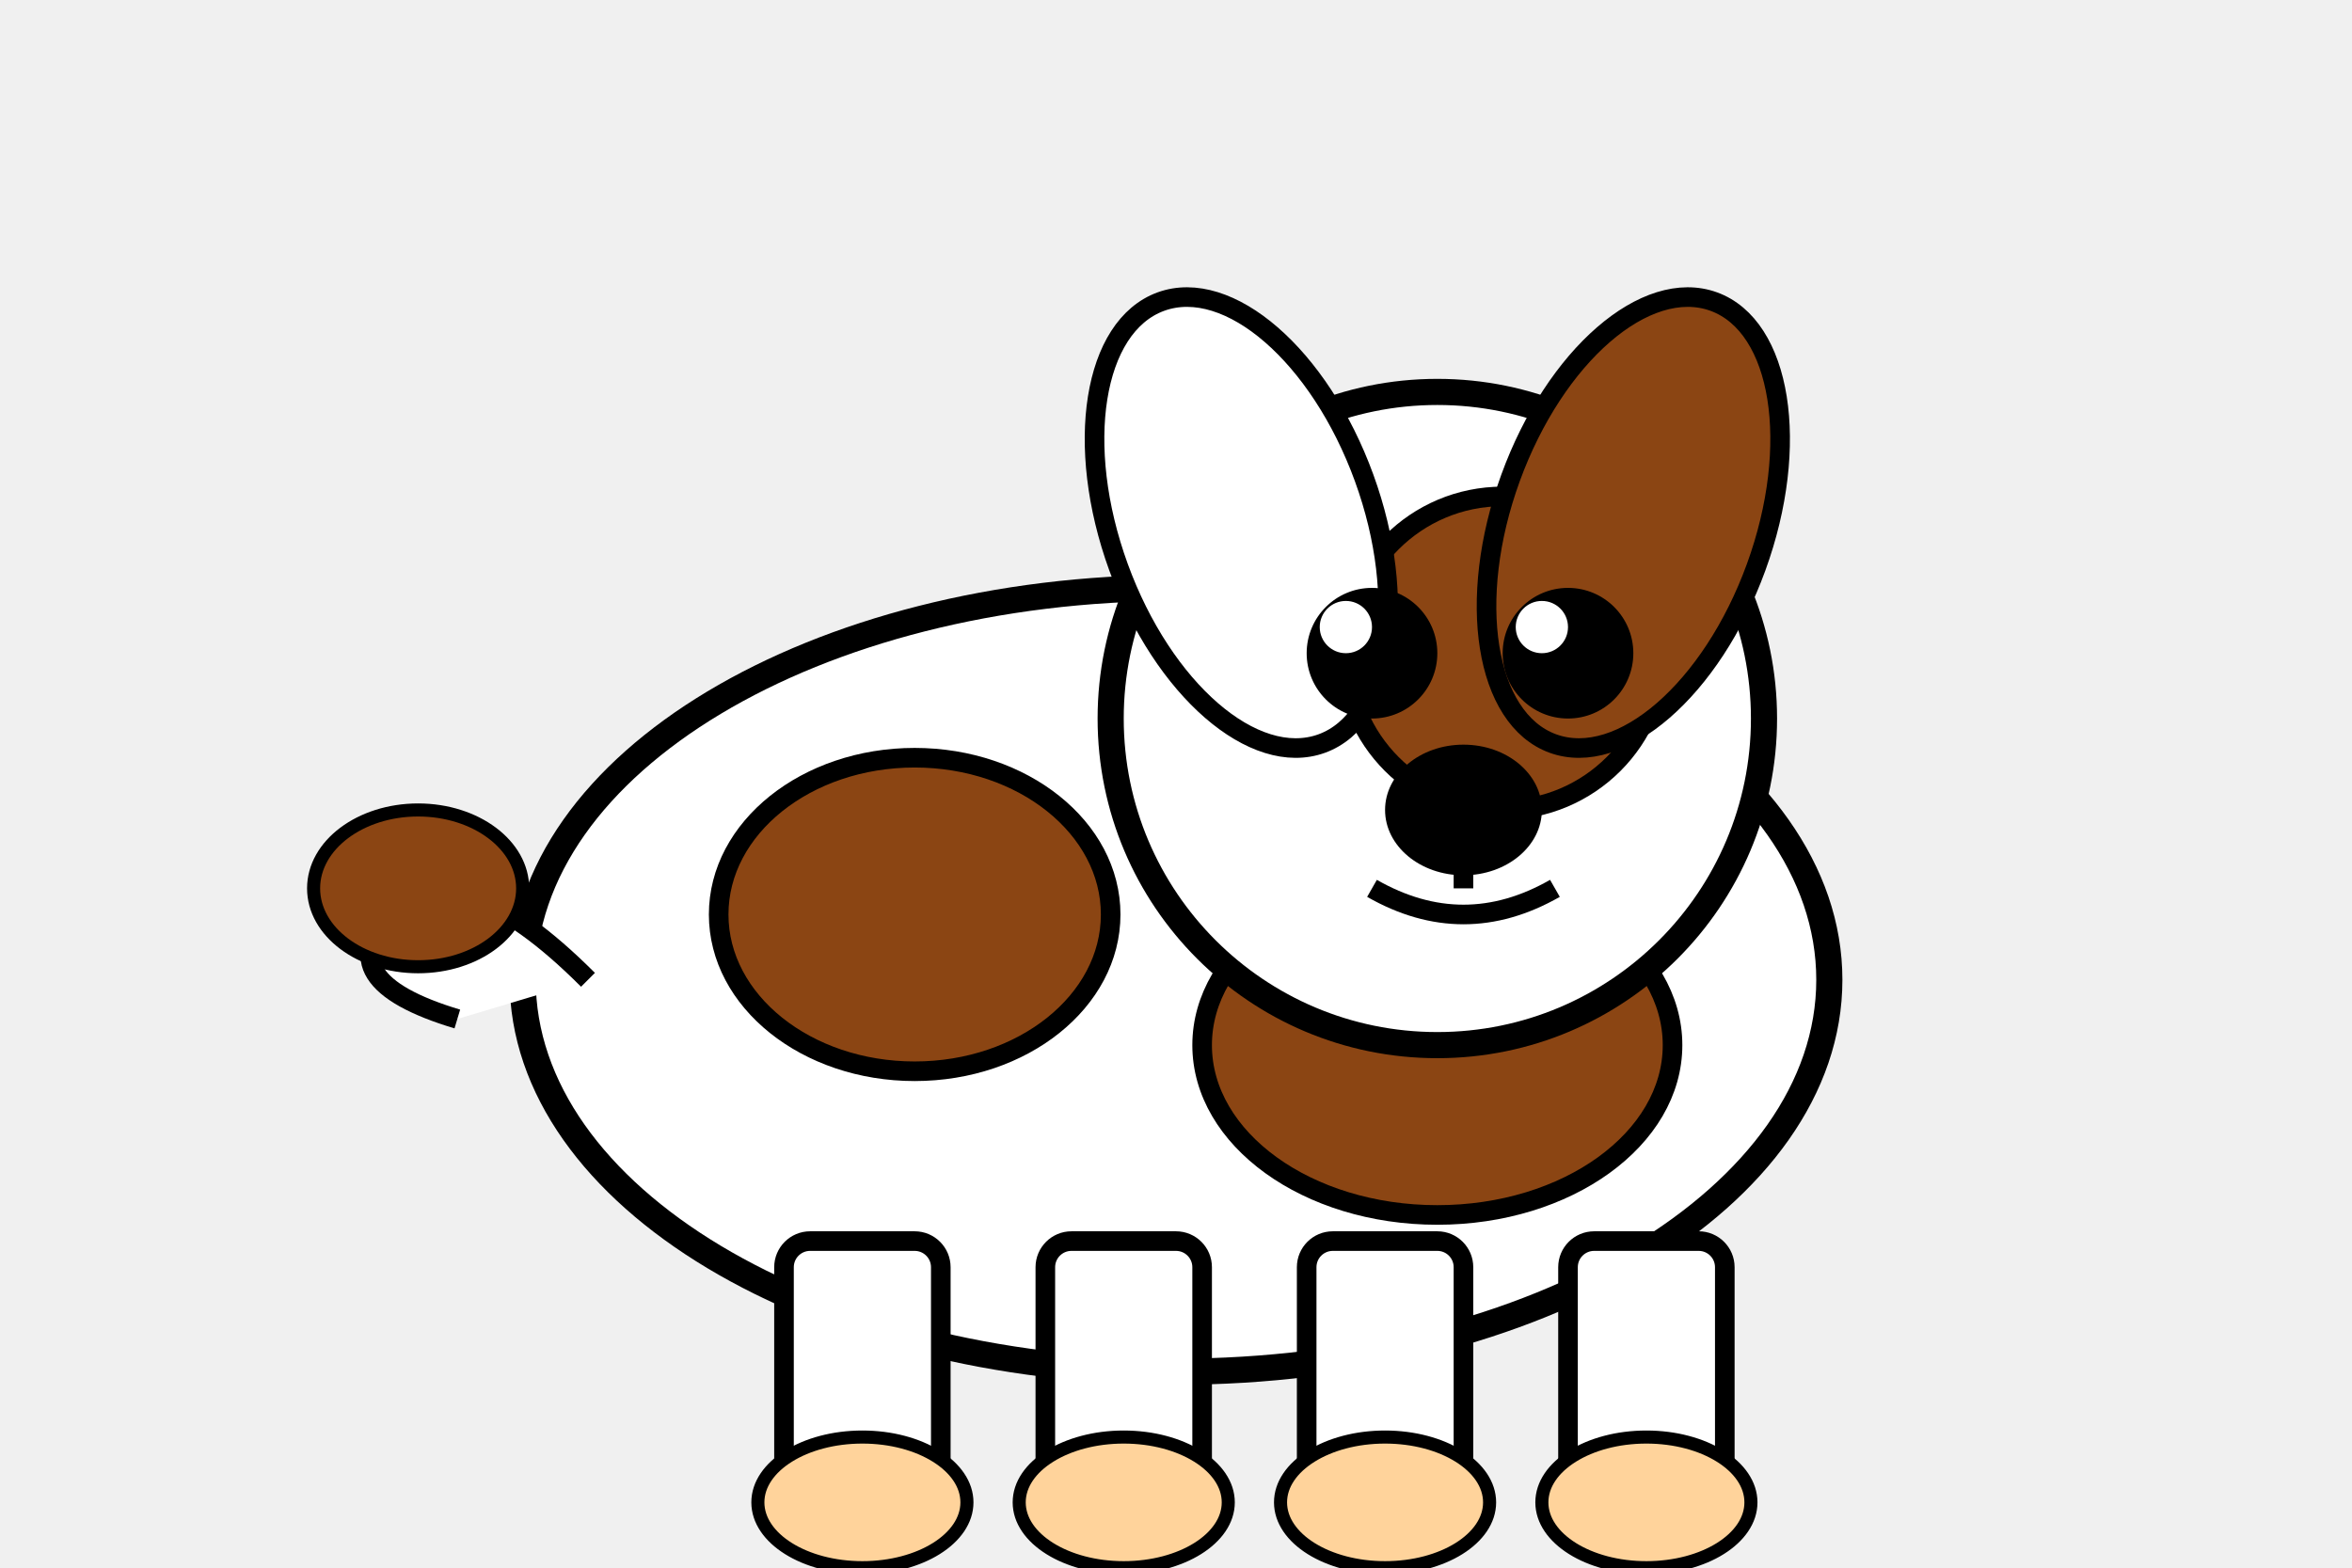
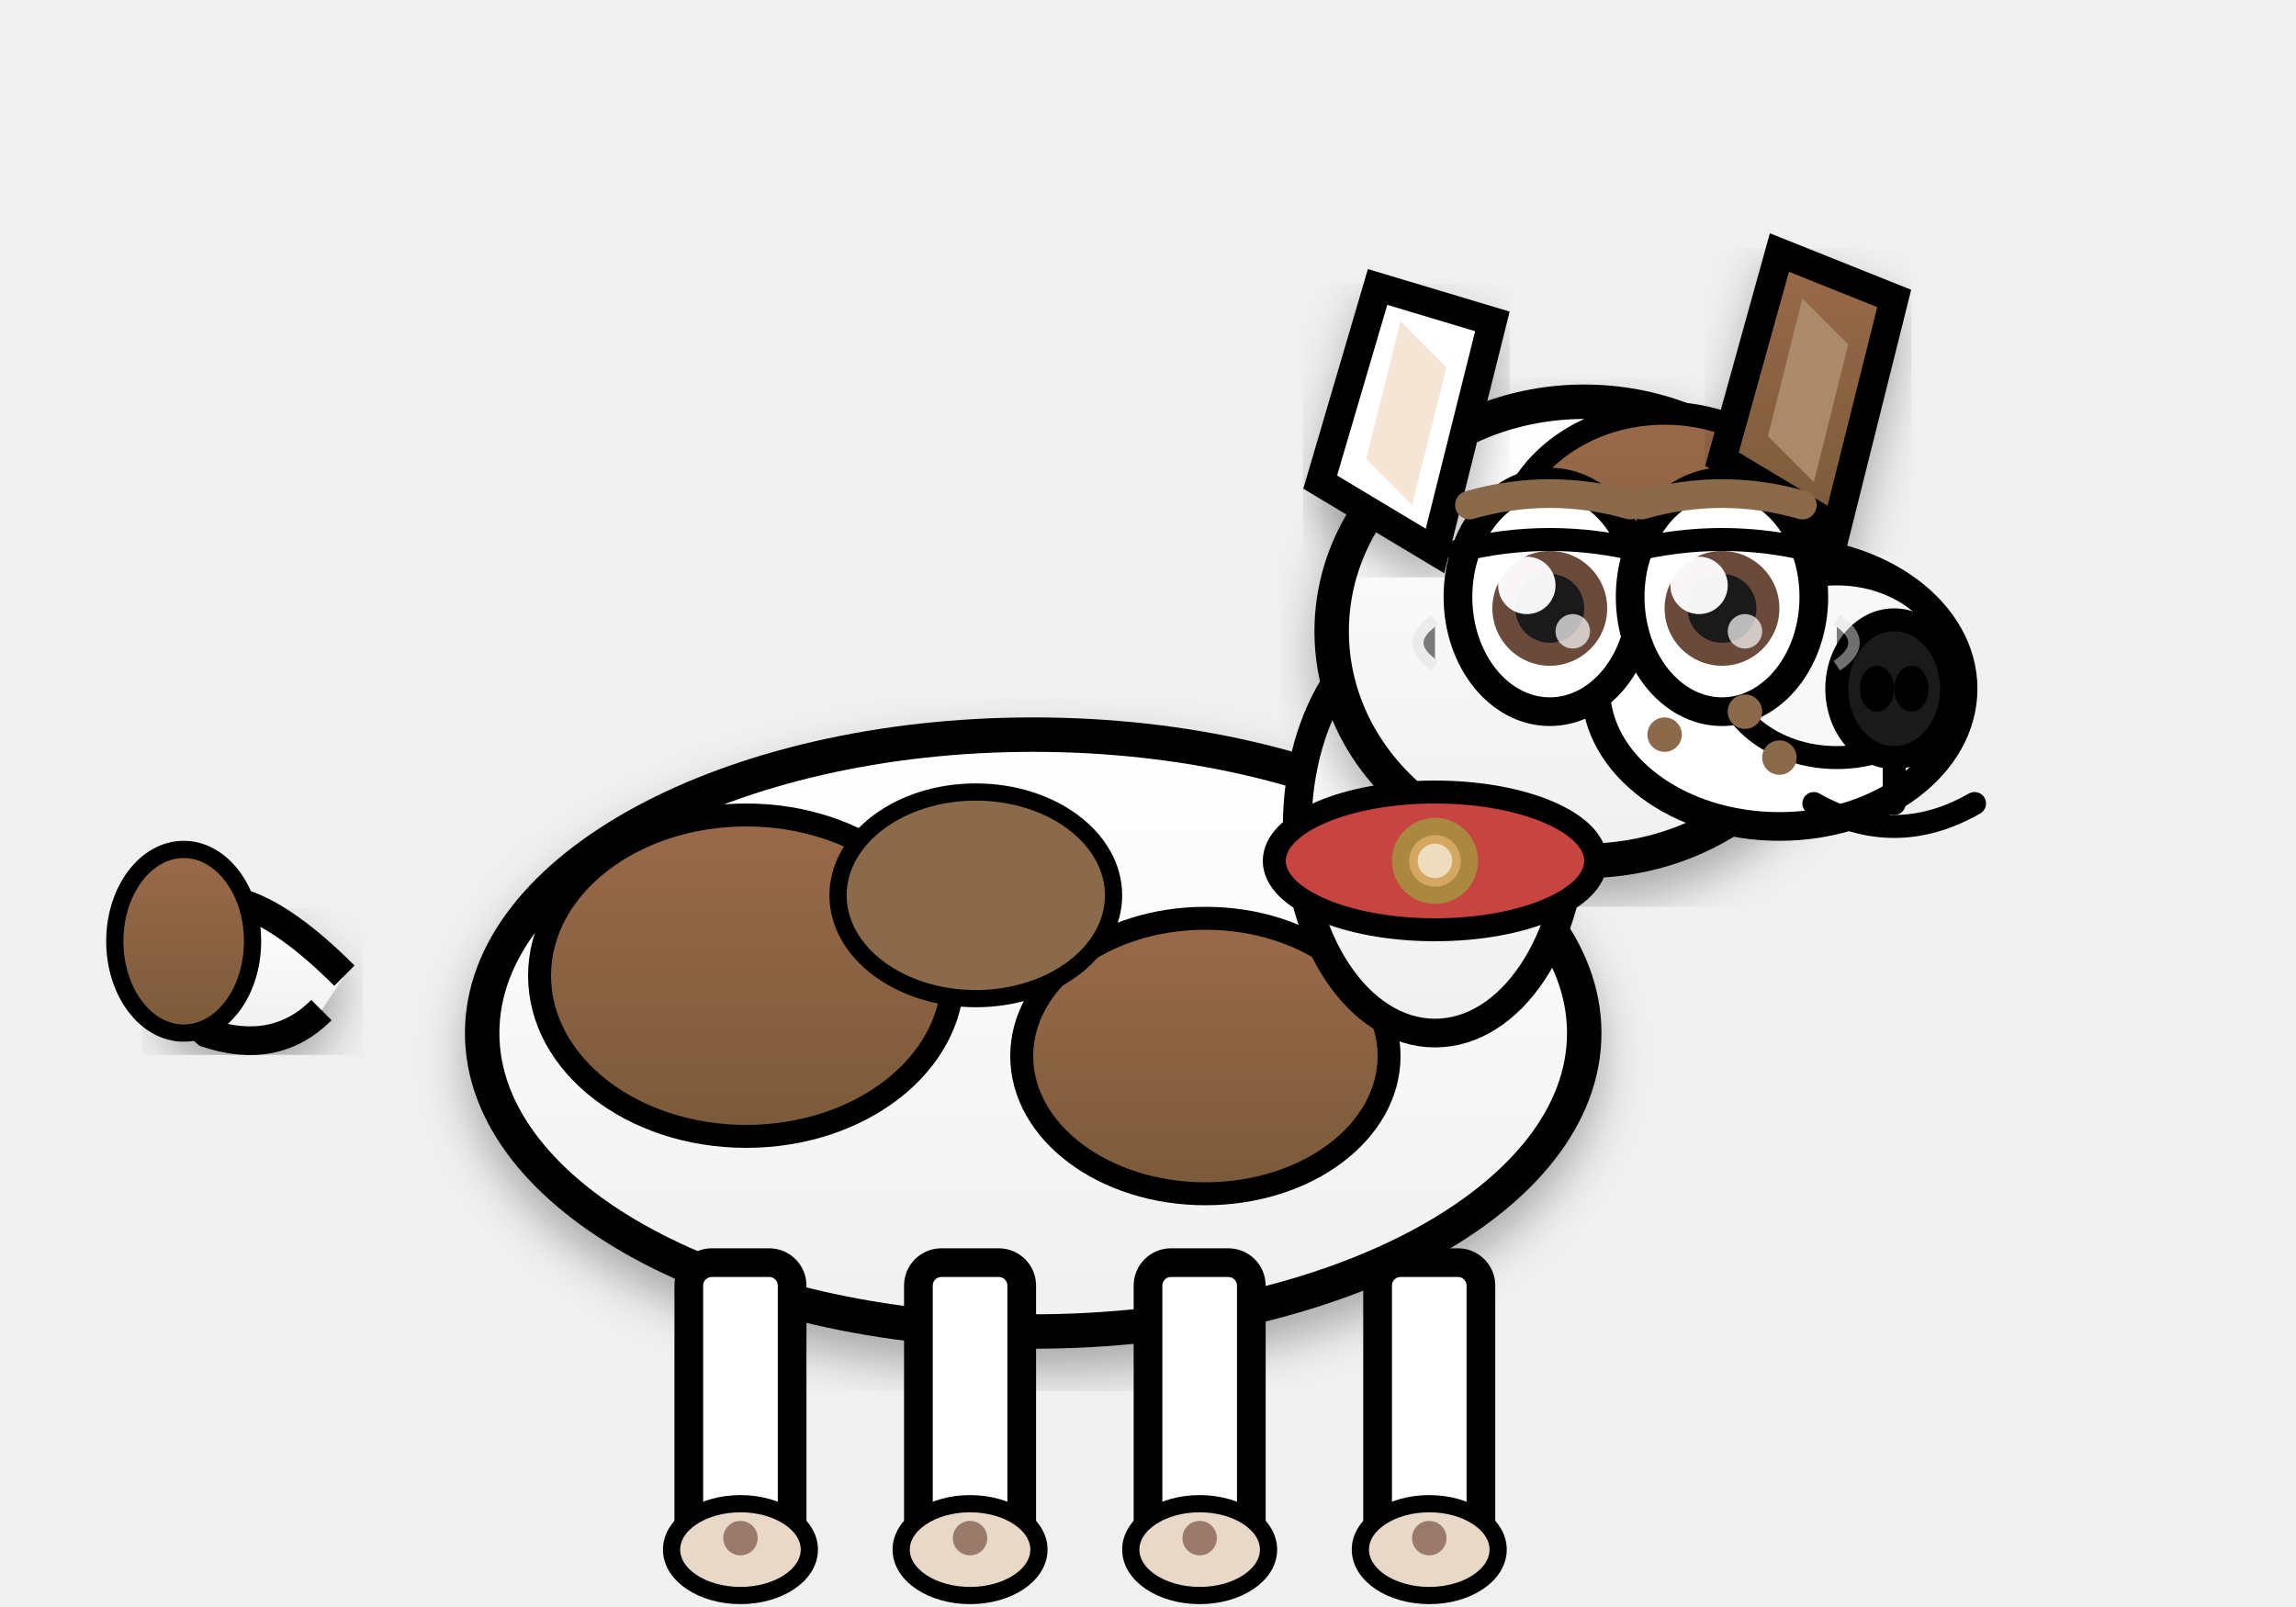
- <svg xmlns="http://www.w3.org/2000/svg" viewBox="0 0 180 120" width="180" height="120">
-   <ellipse cx="90" cy="75" rx="50" ry="30" fill="#FFFFFF" stroke="#000" stroke-width="2" />
-   <ellipse cx="70" cy="70" rx="15" ry="12" fill="#8B4513" stroke="#000" stroke-width="1.5" />
-   <ellipse cx="110" cy="80" rx="18" ry="13" fill="#8B4513" stroke="#000" stroke-width="1.5" />
-   <rect x="60" y="95" width="12" height="20" rx="2" fill="#FFFFFF" stroke="#000" stroke-width="1.5" />
-   <rect x="80" y="95" width="12" height="20" rx="2" fill="#FFFFFF" stroke="#000" stroke-width="1.5" />
-   <rect x="100" y="95" width="12" height="20" rx="2" fill="#FFFFFF" stroke="#000" stroke-width="1.5" />
-   <rect x="120" y="95" width="12" height="20" rx="2" fill="#FFFFFF" stroke="#000" stroke-width="1.5" />
-   <ellipse cx="66" cy="115" rx="8" ry="5" fill="#FFD39B" stroke="#000" stroke-width="1" />
-   <ellipse cx="86" cy="115" rx="8" ry="5" fill="#FFD39B" stroke="#000" stroke-width="1" />
-   <ellipse cx="106" cy="115" rx="8" ry="5" fill="#FFD39B" stroke="#000" stroke-width="1" />
-   <ellipse cx="126" cy="115" rx="8" ry="5" fill="#FFD39B" stroke="#000" stroke-width="1" />
-   <circle cx="110" cy="55" r="25" fill="#FFFFFF" stroke="#000" stroke-width="2" />
-   <circle cx="115" cy="50" r="12" fill="#8B4513" stroke="#000" stroke-width="1.5" />
-   <ellipse cx="95" cy="40" rx="10" ry="18" fill="#FFFFFF" stroke="#000" stroke-width="1.5" transform="rotate(-20 95 40)" />
-   <ellipse cx="125" cy="40" rx="10" ry="18" fill="#8B4513" stroke="#000" stroke-width="1.5" transform="rotate(20 125 40)" />
-   <circle cx="105" cy="50" r="5" fill="#000" />
-   <circle cx="103" cy="48" r="2" fill="#FFFFFF" />
-   <circle cx="120" cy="50" r="5" fill="#000" />
-   <circle cx="118" cy="48" r="2" fill="#FFFFFF" />
-   <ellipse cx="112" cy="62" rx="6" ry="5" fill="#000" />
-   <path d="M 112 62 L 112 68" stroke="#000" stroke-width="1.5" />
-   <path d="M 105 68 Q 112 72 119 68" fill="none" stroke="#000" stroke-width="1.5" />
-   <path d="M 45 75 Q 35 65 30 70 Q 25 75 35 78" fill="#FFFFFF" stroke="#000" stroke-width="1.5" />
-   <ellipse cx="32" cy="68" rx="8" ry="6" fill="#8B4513" stroke="#000" stroke-width="1" />
+ <svg xmlns="http://www.w3.org/2000/svg" viewBox="0 0 200 140">
+   <defs>
+     <linearGradient id="bodyGrad" x1="0%" y1="0%" x2="0%" y2="100%">
+       <stop offset="0%" style="stop-color:#ffffff" />
+       <stop offset="100%" style="stop-color:#f0f0f0" />
+     </linearGradient>
+     <linearGradient id="brownPatchGrad" x1="0%" y1="0%" x2="0%" y2="100%">
+       <stop offset="0%" style="stop-color:#9a6a4a" />
+       <stop offset="100%" style="stop-color:#7a5a3a" />
+     </linearGradient>
+     <filter id="shadow">
+       <feDropShadow dx="0" dy="2" stdDeviation="2" flood-opacity="0.3" />
+     </filter>
+   </defs>
+   <path d="M30,85 Q20,75 15,80 Q12,85 18,90 Q24,92 28,88" fill="url(#bodyGrad)" stroke="#000" stroke-width="2.5" filter="url(#shadow)" />
+   <ellipse cx="16" cy="82" rx="6" ry="8" fill="url(#brownPatchGrad)" stroke="#000" stroke-width="1.5" />
+   <ellipse cx="90" cy="90" rx="48" ry="26" fill="url(#bodyGrad)" stroke="#000" stroke-width="3" filter="url(#shadow)" />
+   <ellipse cx="65" cy="85" rx="18" ry="14" fill="url(#brownPatchGrad)" stroke="#000" stroke-width="2" />
+   <ellipse cx="105" cy="92" rx="16" ry="12" fill="url(#brownPatchGrad)" stroke="#000" stroke-width="2" />
+   <ellipse cx="85" cy="78" rx="12" ry="9" fill="#8a6a4a" stroke="#000" stroke-width="1.5" />
+   <rect x="60" y="110" width="9" height="25" rx="2" fill="#fff" stroke="#000" stroke-width="2.5" />
+   <rect x="80" y="110" width="9" height="25" rx="2" fill="#fff" stroke="#000" stroke-width="2.5" />
+   <rect x="100" y="110" width="9" height="25" rx="2" fill="#fff" stroke="#000" stroke-width="2.5" />
+   <rect x="120" y="110" width="9" height="25" rx="2" fill="#fff" stroke="#000" stroke-width="2.5" />
+   <ellipse cx="64.5" cy="135" rx="6" ry="4" fill="#e8d8c8" stroke="#000" stroke-width="1.5" />
+   <ellipse cx="84.5" cy="135" rx="6" ry="4" fill="#e8d8c8" stroke="#000" stroke-width="1.5" />
+   <ellipse cx="104.5" cy="135" rx="6" ry="4" fill="#e8d8c8" stroke="#000" stroke-width="1.5" />
+   <ellipse cx="124.5" cy="135" rx="6" ry="4" fill="#e8d8c8" stroke="#000" stroke-width="1.5" />
+   <circle cx="64.5" cy="134" r="1.5" fill="#9a7a6a" />
+   <circle cx="84.5" cy="134" r="1.5" fill="#9a7a6a" />
+   <circle cx="104.5" cy="134" r="1.5" fill="#9a7a6a" />
+   <circle cx="124.5" cy="134" r="1.5" fill="#9a7a6a" />
+   <ellipse cx="125" cy="72" rx="12" ry="18" fill="url(#bodyGrad)" stroke="#000" stroke-width="2.5" />
+   <ellipse cx="138" cy="55" rx="22" ry="20" fill="url(#bodyGrad)" stroke="#000" stroke-width="3" filter="url(#shadow)" />
+   <ellipse cx="145" cy="48" rx="14" ry="12" fill="url(#brownPatchGrad)" stroke="#000" stroke-width="2" />
+   <path d="M120,25 L115,42 L125,48 L130,28 Z" fill="#fff" stroke="#000" stroke-width="2.5" filter="url(#shadow)" />
+   <path d="M122,28 L119,40 L123,44 L126,32 Z" fill="#f5e5d5" />
+   <path d="M155,22 L150,40 L160,46 L165,26 Z" fill="url(#brownPatchGrad)" stroke="#000" stroke-width="2.5" filter="url(#shadow)" />
+   <path d="M157,26 L154,38 L158,42 L161,30 Z" fill="#aa8a6a" />
+   <ellipse cx="155" cy="60" rx="16" ry="12" fill="#fff" stroke="#000" stroke-width="2.5" />
+   <ellipse cx="160" cy="58" rx="10" ry="8" fill="#f8f8f8" stroke="#000" stroke-width="2" />
+   <ellipse cx="165" cy="60" rx="5" ry="6" fill="#1a1a1a" stroke="#000" stroke-width="2" />
+   <ellipse cx="163" cy="59" r="1.5" fill="#444" opacity="0.5" />
+   <ellipse cx="163.5" cy="60" rx="1.5" ry="2" fill="#000" />
+   <ellipse cx="166.5" cy="60" rx="1.5" ry="2" fill="#000" />
+   <path d="M165,66 L165,70" stroke="#000" stroke-width="2" stroke-linecap="round" />
+   <path d="M158,70 Q165,74 172,70" fill="none" stroke="#000" stroke-width="2" stroke-linecap="round" />
+   <ellipse cx="135" cy="52" rx="8" ry="10" fill="#fff" stroke="#000" stroke-width="2.5" />
+   <ellipse cx="150" cy="52" rx="8" ry="10" fill="#fff" stroke="#000" stroke-width="2.5" />
+   <circle cx="135" cy="53" r="5" fill="#6a4a3a" />
+   <circle cx="150" cy="53" r="5" fill="#6a4a3a" />
+   <circle cx="135" cy="53" r="3" fill="#1a1a1a" />
+   <circle cx="150" cy="53" r="3" fill="#1a1a1a" />
+   <circle cx="133" cy="51" r="2.5" fill="#fff" opacity="0.95" />
+   <circle cx="148" cy="51" r="2.5" fill="#fff" opacity="0.95" />
+   <circle cx="137" cy="55" r="1.5" fill="#fff" opacity="0.7" />
+   <circle cx="152" cy="55" r="1.5" fill="#fff" opacity="0.7" />
+   <path d="M127,48 Q135,46 143,48" stroke="#000" stroke-width="2" fill="none" stroke-linecap="round" />
+   <path d="M142,48 Q150,46 158,48" stroke="#000" stroke-width="2" fill="none" stroke-linecap="round" />
+   <path d="M128,44 Q135,42 142,44" stroke="#8a6a4a" stroke-width="2.5" fill="none" stroke-linecap="round" />
+   <path d="M143,44 Q150,42 157,44" stroke="#8a6a4a" stroke-width="2.5" fill="none" stroke-linecap="round" />
+   <path d="M125,54 Q122,56 125,58" stroke="#e0e0e0" stroke-width="1" opacity="0.5" />
+   <path d="M160,54 Q163,56 160,58" stroke="#e0e0e0" stroke-width="1" opacity="0.5" />
+   <circle cx="145" cy="64" r="1.5" fill="#8a6a4a" />
+   <circle cx="152" cy="62" r="1.5" fill="#8a6a4a" />
+   <circle cx="155" cy="66" r="1.5" fill="#8a6a4a" />
+   <ellipse cx="125" cy="75" rx="14" ry="6" fill="#c74440" stroke="#000" stroke-width="2" />
+   <circle cx="125" cy="75" r="3" fill="#d4a860" stroke="#aa8840" stroke-width="1.5" />
+   <circle cx="125" cy="75" r="1.5" fill="#fff" opacity="0.6" />
</svg>
